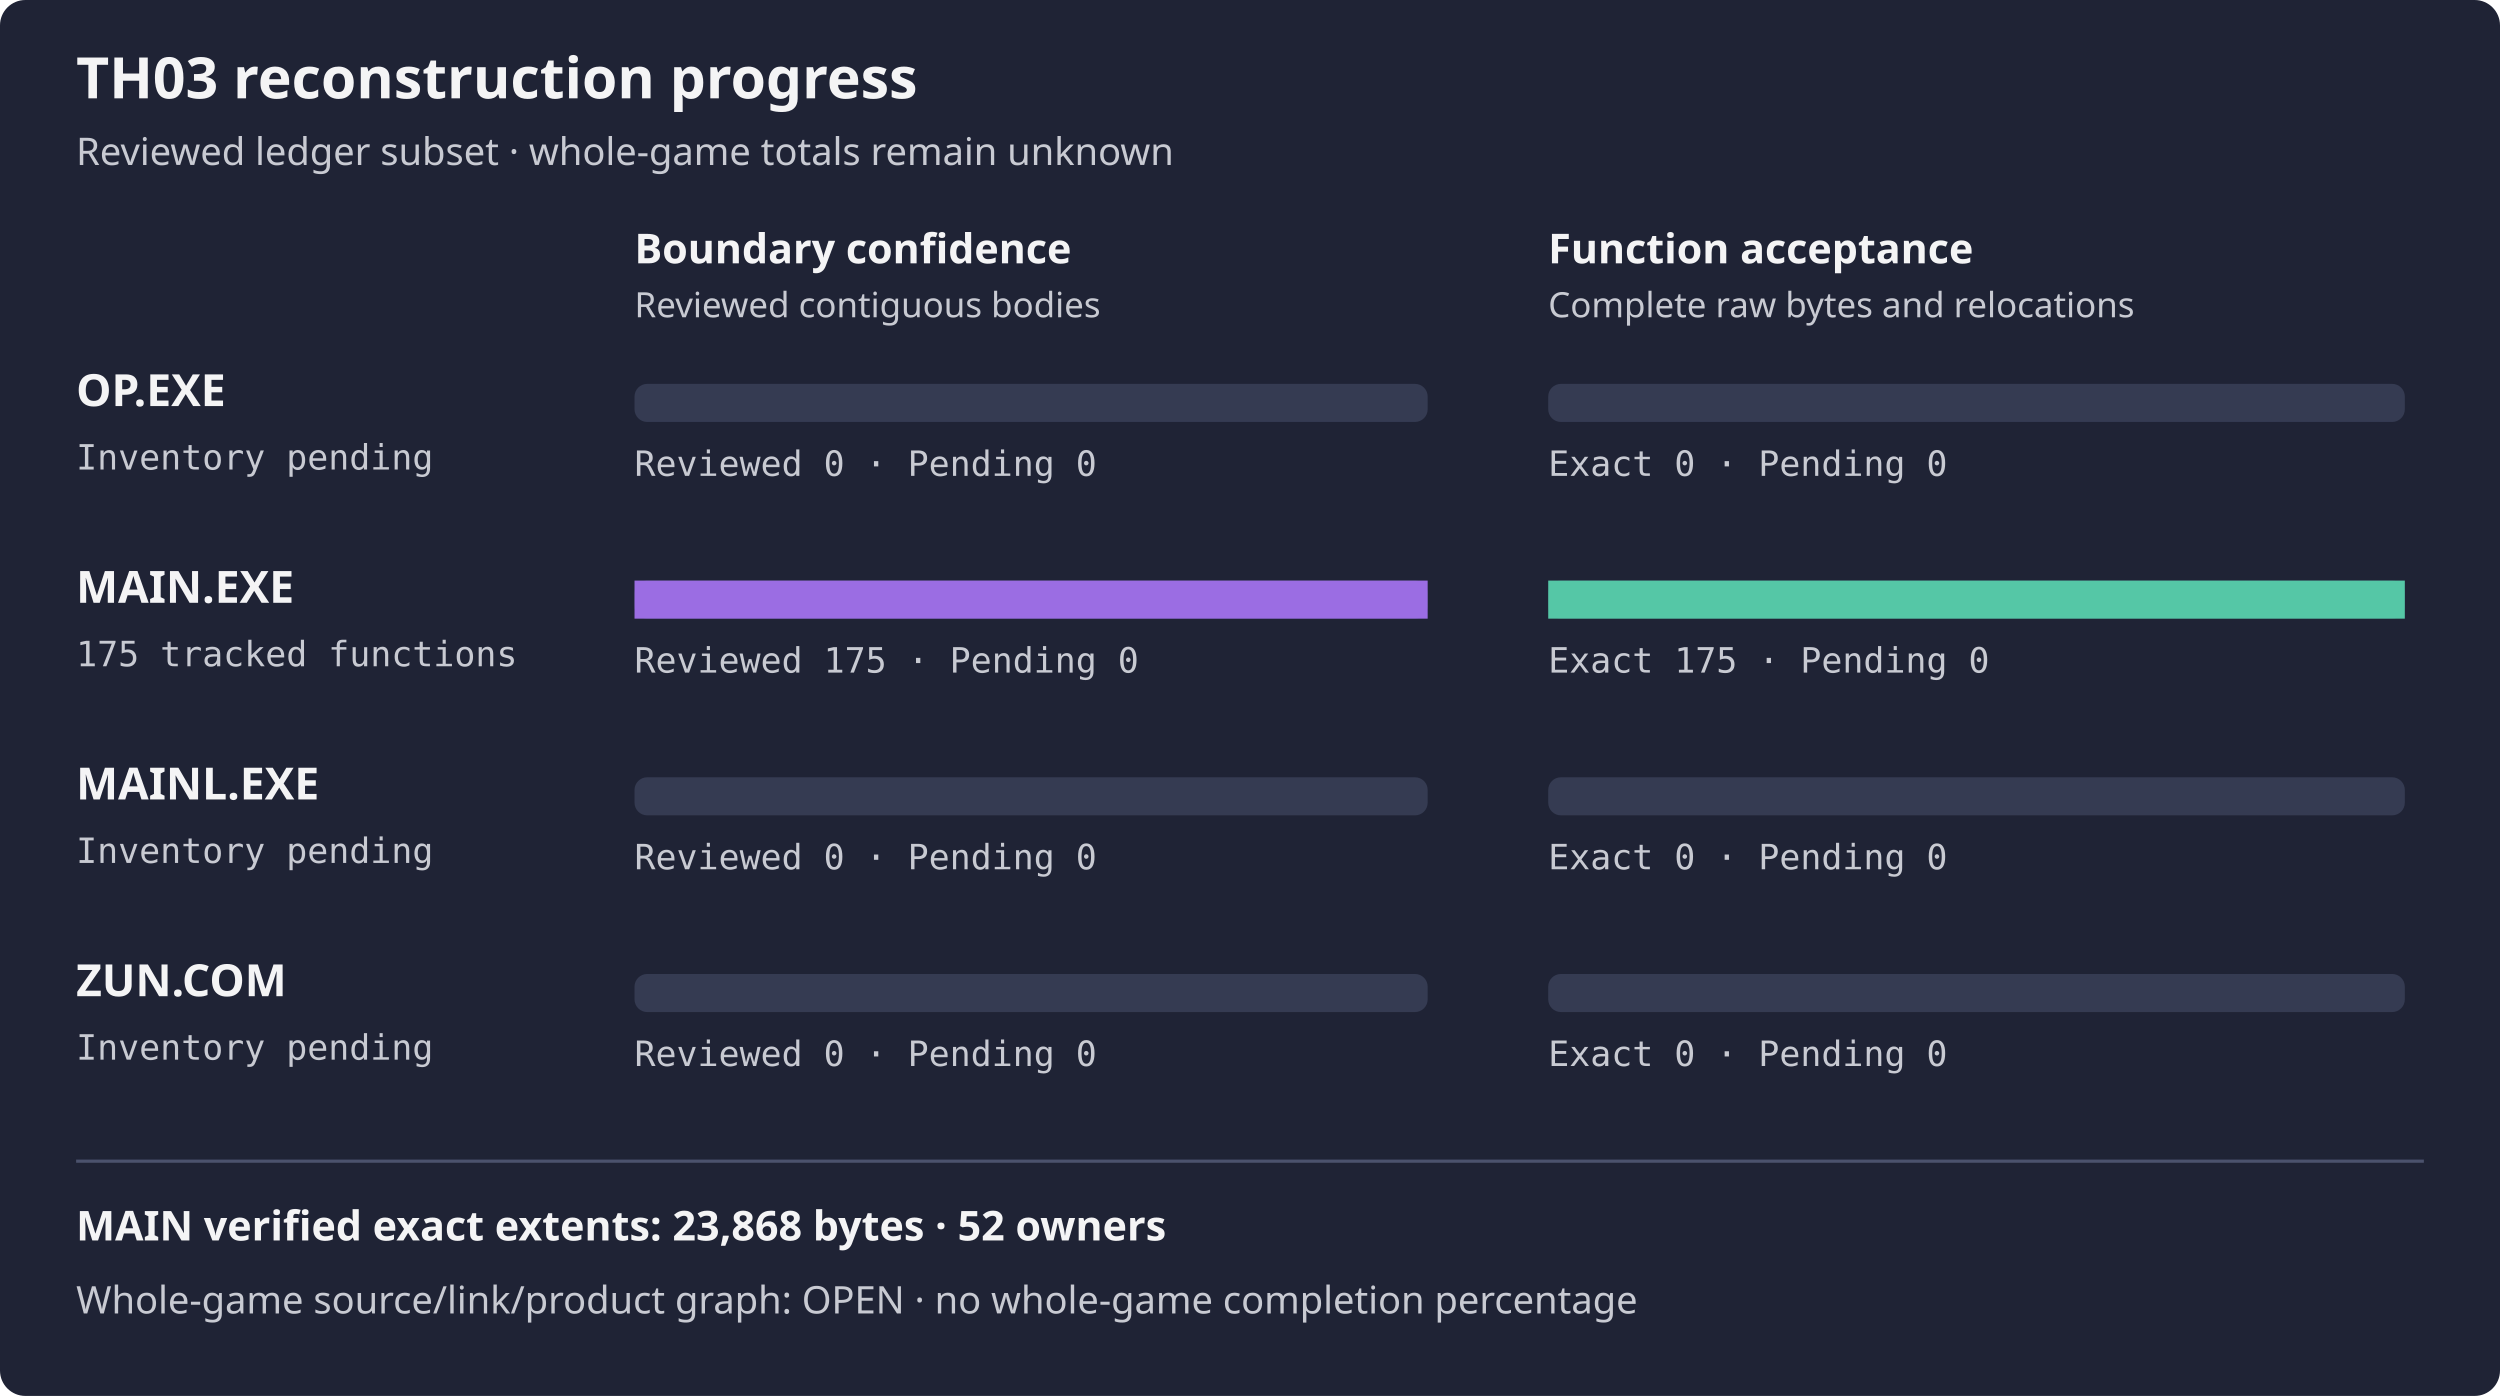
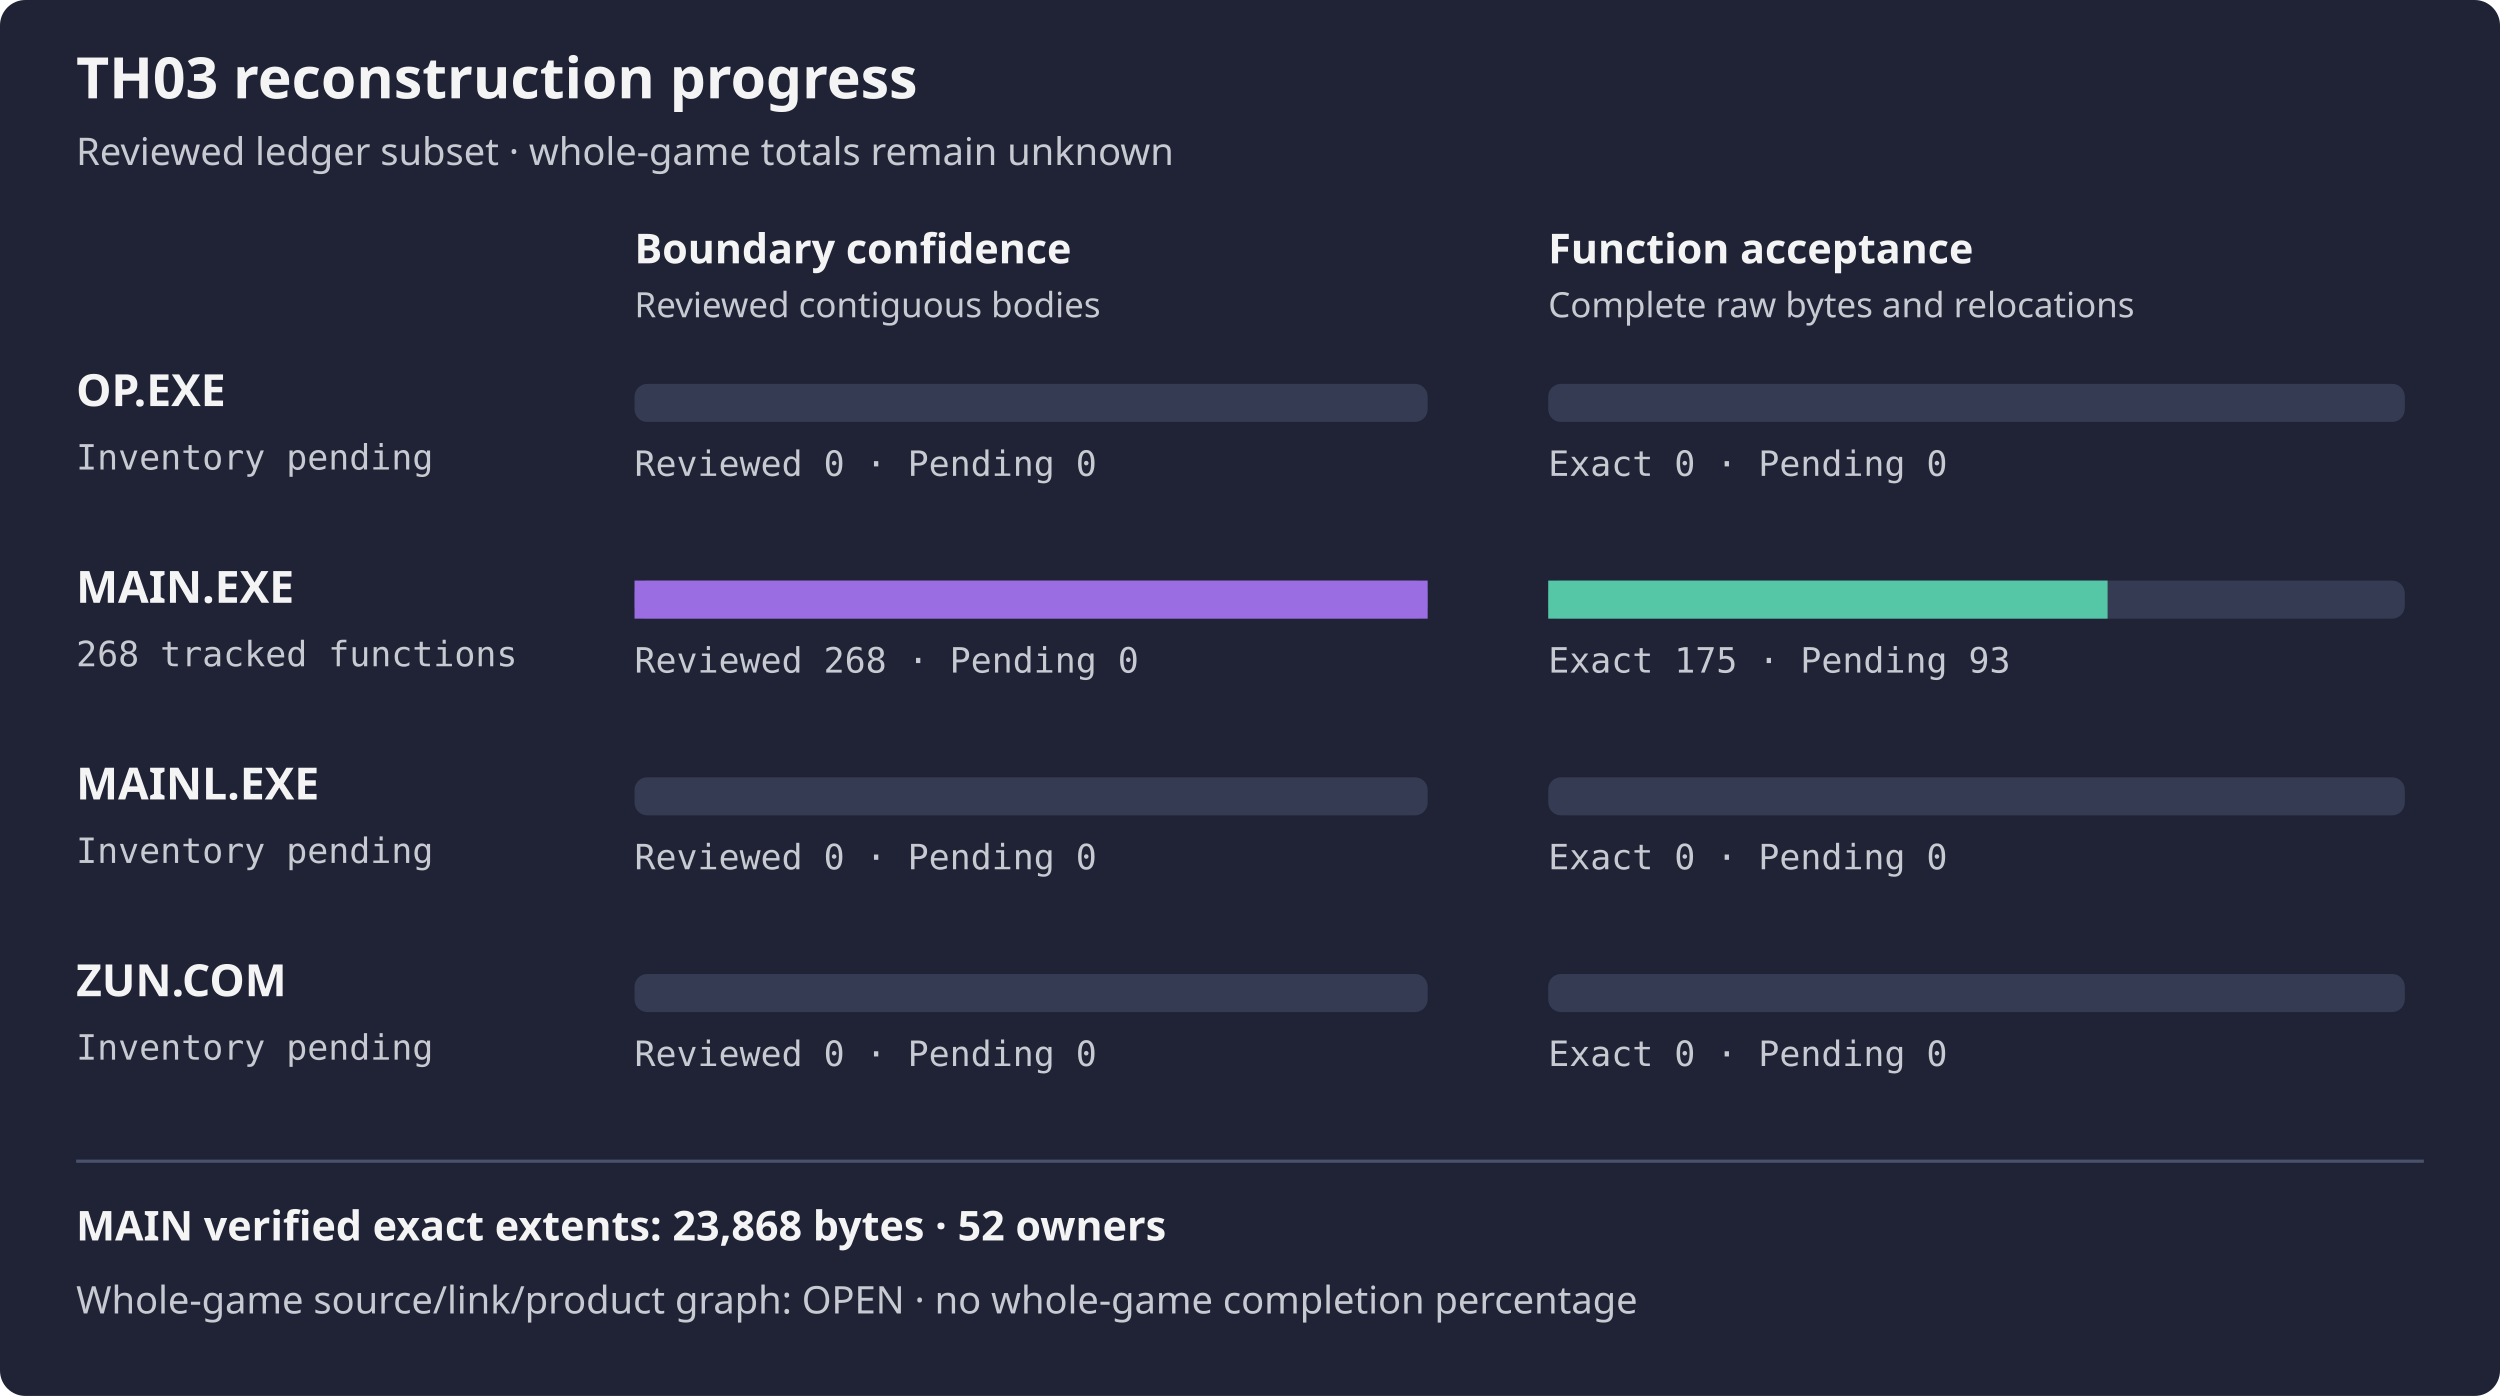
<svg xmlns="http://www.w3.org/2000/svg" width="788" height="440" viewBox="0 0 788 440" role="img" aria-label="TH03 reviewed subset reconstruction progress">
  <rect width="788" height="440" rx="8" fill="#1f2335" />
  <text x="24" y="31" fill="#f4f4f5" font-family="sans-serif" font-size="18" font-weight="600">TH03 reconstruction progress</text>
  <text x="24" y="52" fill="#c8cad2" font-family="sans-serif" font-size="12">Reviewed ledger subset · whole-game totals remain unknown</text>
  <text x="200" y="83" fill="#f4f4f5" font-family="sans-serif" font-size="13" font-weight="600">Boundary confidence</text>
  <text x="488" y="83" fill="#f4f4f5" font-family="sans-serif" font-size="13" font-weight="600">Function acceptance</text>
  <text x="200" y="100" fill="#c8cad2" font-family="sans-serif" font-size="11">Reviewed contiguous bodies</text>
  <text x="488" y="100" fill="#c8cad2" font-family="sans-serif" font-size="11">Complete raw bytes and relocations</text>
  <text x="24" y="128" fill="#f4f4f5" font-family="sans-serif" font-size="14" font-weight="600">OP.EXE</text>
  <text x="24" y="148" fill="#c8cad2" font-family="monospace" font-size="11">Inventory pending</text>
  <rect x="200" y="121" width="250" height="12" rx="4" fill="#353b52" />
  <rect x="488" y="121" width="270" height="12" rx="4" fill="#353b52" />
  <rect x="200" y="121" width="0.00" height="12" fill="#9b6de3" />
  <rect x="488" y="121" width="0.00" height="12" fill="#55c7a6" />
  <text x="200" y="150" fill="#c8cad2" font-family="monospace" font-size="11">Reviewed 0 · Pending 0</text>
  <text x="488" y="150" fill="#c8cad2" font-family="monospace" font-size="11">Exact 0 · Pending 0</text>
  <text x="24" y="190" fill="#f4f4f5" font-family="sans-serif" font-size="14" font-weight="600">MAIN.EXE</text>
-   <text x="24" y="210" fill="#c8cad2" font-family="monospace" font-size="11">175 tracked functions</text>
+   <text x="24" y="210" fill="#c8cad2" font-family="monospace" font-size="11">268 tracked functions</text>
  <rect x="200" y="183" width="250" height="12" rx="4" fill="#353b52" />
  <rect x="488" y="183" width="270" height="12" rx="4" fill="#353b52" />
  <rect x="200" y="183" width="250.00" height="12" fill="#9b6de3" />
-   <rect x="488" y="183" width="270.00" height="12" fill="#55c7a6" />
-   <text x="200" y="212" fill="#c8cad2" font-family="monospace" font-size="11">Reviewed 175 · Pending 0</text>
-   <text x="488" y="212" fill="#c8cad2" font-family="monospace" font-size="11">Exact 175 · Pending 0</text>
+   <rect x="488" y="183" width="176.31" height="12" fill="#55c7a6" />
+   <text x="200" y="212" fill="#c8cad2" font-family="monospace" font-size="11">Reviewed 268 · Pending 0</text>
+   <text x="488" y="212" fill="#c8cad2" font-family="monospace" font-size="11">Exact 175 · Pending 93</text>
  <text x="24" y="252" fill="#f4f4f5" font-family="sans-serif" font-size="14" font-weight="600">MAINL.EXE</text>
  <text x="24" y="272" fill="#c8cad2" font-family="monospace" font-size="11">Inventory pending</text>
  <rect x="200" y="245" width="250" height="12" rx="4" fill="#353b52" />
  <rect x="488" y="245" width="270" height="12" rx="4" fill="#353b52" />
  <rect x="200" y="245" width="0.00" height="12" fill="#9b6de3" />
  <rect x="488" y="245" width="0.00" height="12" fill="#55c7a6" />
  <text x="200" y="274" fill="#c8cad2" font-family="monospace" font-size="11">Reviewed 0 · Pending 0</text>
  <text x="488" y="274" fill="#c8cad2" font-family="monospace" font-size="11">Exact 0 · Pending 0</text>
  <text x="24" y="314" fill="#f4f4f5" font-family="sans-serif" font-size="14" font-weight="600">ZUN.COM</text>
  <text x="24" y="334" fill="#c8cad2" font-family="monospace" font-size="11">Inventory pending</text>
  <rect x="200" y="307" width="250" height="12" rx="4" fill="#353b52" />
  <rect x="488" y="307" width="270" height="12" rx="4" fill="#353b52" />
  <rect x="200" y="307" width="0.00" height="12" fill="#9b6de3" />
  <rect x="488" y="307" width="0.00" height="12" fill="#55c7a6" />
  <text x="200" y="336" fill="#c8cad2" font-family="monospace" font-size="11">Reviewed 0 · Pending 0</text>
  <text x="488" y="336" fill="#c8cad2" font-family="monospace" font-size="11">Exact 0 · Pending 0</text>
  <path d="M24 366 H764" stroke="#4b526d" />
  <text x="24" y="391" fill="#f4f4f5" font-family="sans-serif" font-size="13" font-weight="600">MAIN verified exact extents: 23,868 bytes · 52 owners</text>
  <text x="24" y="414" fill="#c8cad2" font-family="sans-serif" font-size="12">Whole-game source/link/product graph: OPEN · no whole-game completion percentage</text>
</svg>
